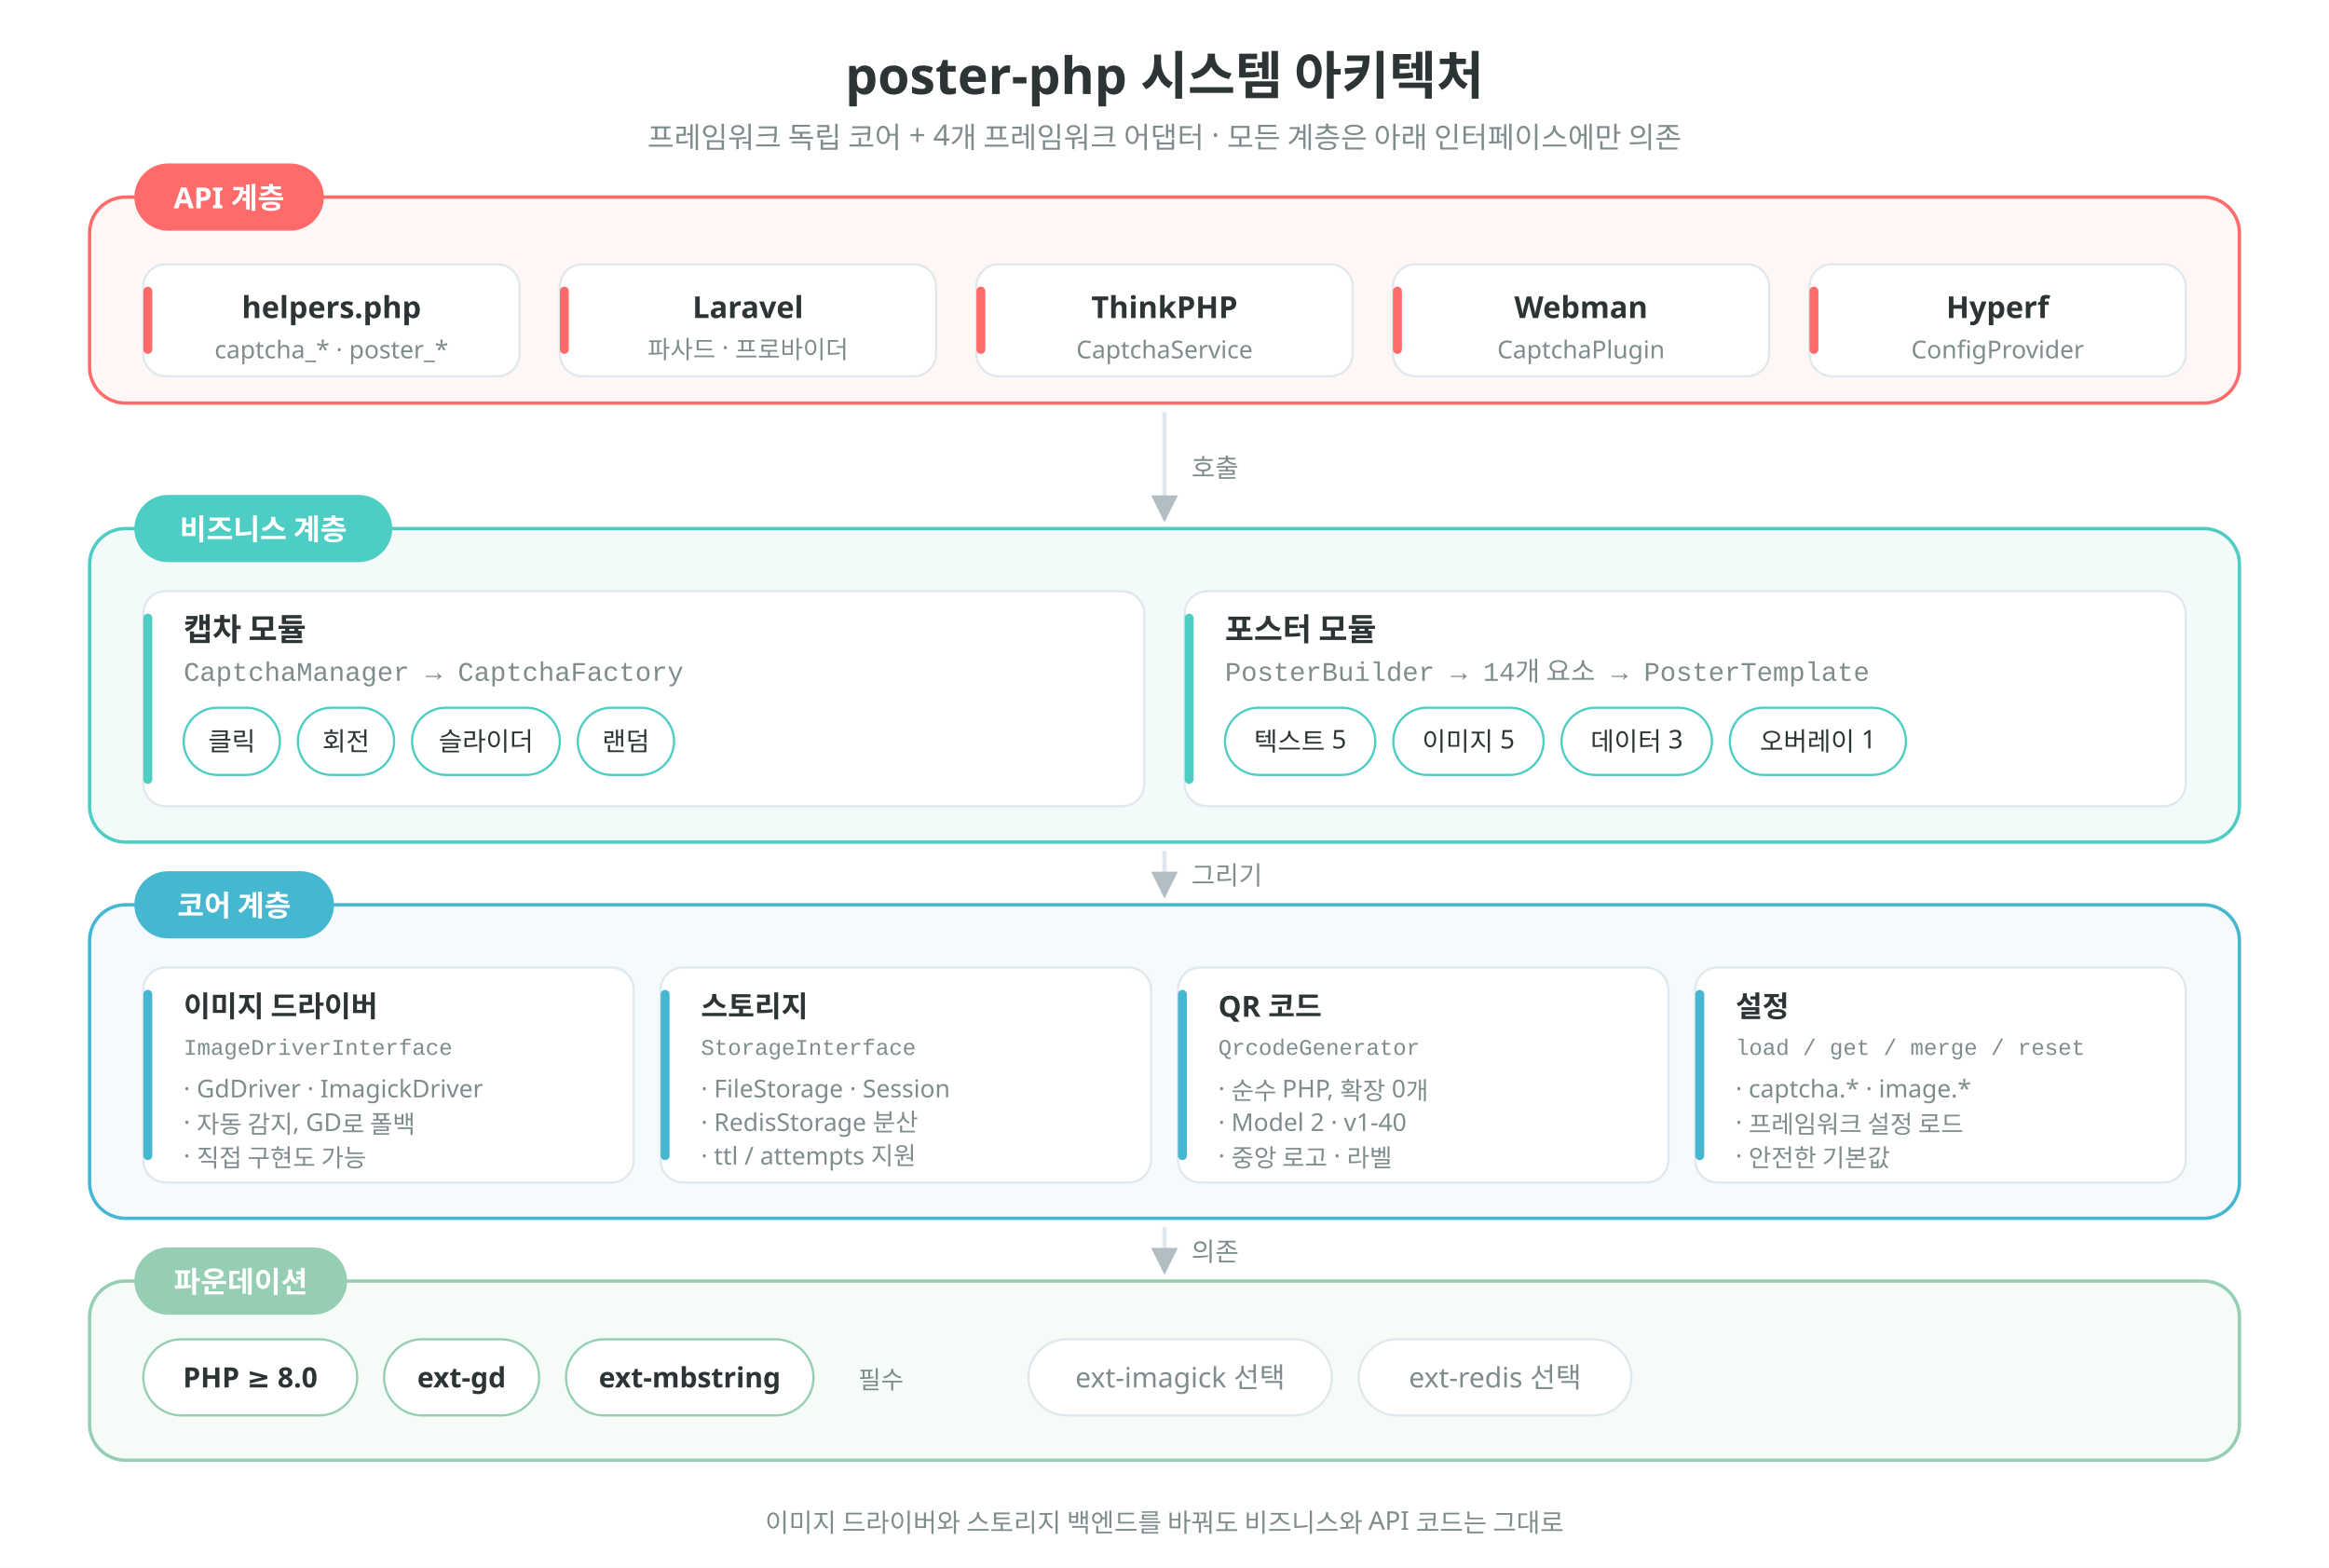
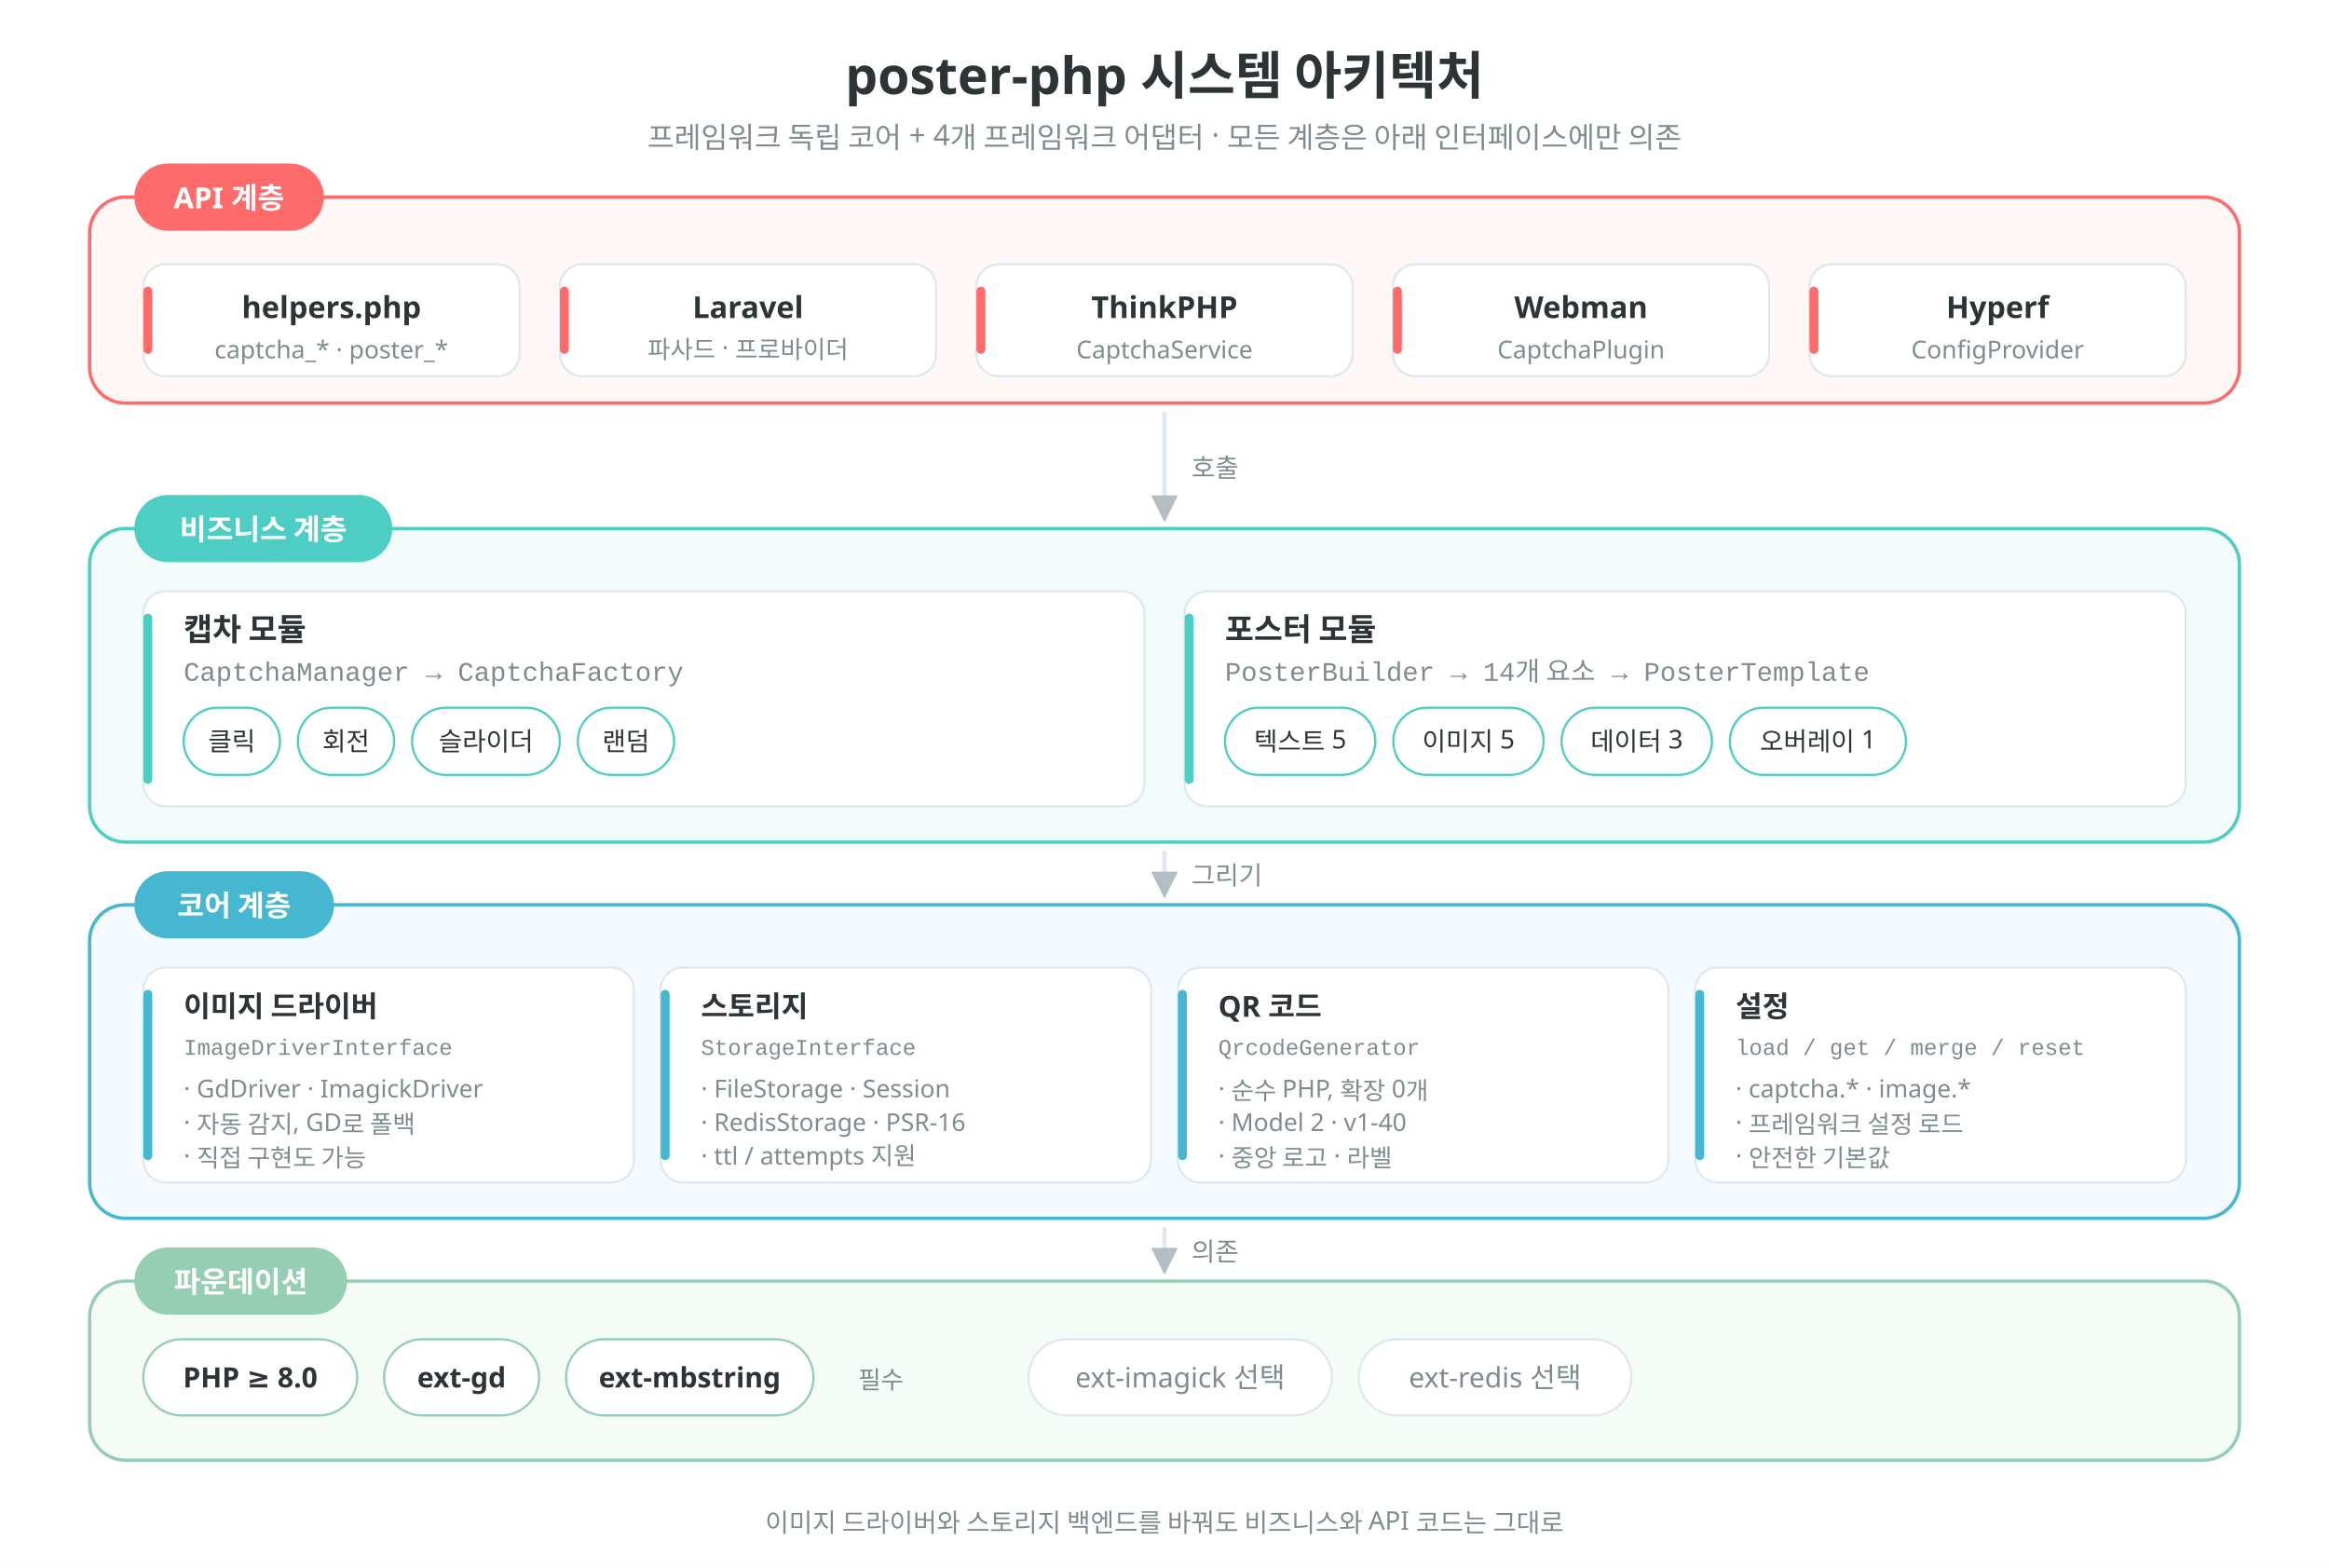
<svg xmlns="http://www.w3.org/2000/svg" viewBox="0 0 1040 700" width="1040" height="700" font-family="'Apple SD Gothic Neo','Malgun Gothic','Noto Sans KR',sans-serif" role="img" aria-label="poster-php 시스템 아키텍처">
  <defs>
    <marker id="arrow" viewBox="0 0 10 10" refX="9" refY="5" markerWidth="6" markerHeight="6" orient="auto">
      <path d="M0 0L10 5L0 10Z" fill="#B2BEC3" />
    </marker>
  </defs>
  <rect width="1040" height="700" fill="#FFFFFF" />
  <text x="520" y="42" font-size="23" fill="#2D3436" font-weight="700" text-anchor="middle">poster-php 시스템 아키텍처</text>
  <text x="520" y="66" font-size="13" fill="#7F8C8D" text-anchor="middle">프레임워크 독립 코어 + 4개 프레임워크 어댑터 · 모든 계층은 아래 인터페이스에만 의존</text>
  <rect x="40" y="88" width="960" height="92" rx="16" fill="#FFF6F6" stroke="#FF6B6B" stroke-width="1.5" />
  <rect x="60" y="73" width="84.6" height="30" rx="15" fill="#FF6B6B" />
  <text x="102.3" y="93" font-size="13" fill="#FFFFFF" font-weight="700" text-anchor="middle">API 계층</text>
  <rect x="64" y="118" width="168" height="50" rx="10" fill="#FFFFFF" stroke="#E1E8ED" stroke-width="1" />
  <rect x="64" y="128" width="4" height="30" rx="2" fill="#FF6B6B" />
  <text x="148" y="142" font-size="13.5" fill="#2D3436" font-weight="600" text-anchor="middle">helpers.php</text>
  <text x="148" y="160" font-size="11" fill="#7F8C8D" text-anchor="middle">captcha_* · poster_*</text>
  <rect x="250" y="118" width="168" height="50" rx="10" fill="#FFFFFF" stroke="#E1E8ED" stroke-width="1" />
  <rect x="250" y="128" width="4" height="30" rx="2" fill="#FF6B6B" />
  <text x="334" y="142" font-size="13.5" fill="#2D3436" font-weight="600" text-anchor="middle">Laravel</text>
  <text x="334" y="160" font-size="11" fill="#7F8C8D" text-anchor="middle">파사드 · 프로바이더</text>
  <rect x="436" y="118" width="168" height="50" rx="10" fill="#FFFFFF" stroke="#E1E8ED" stroke-width="1" />
  <rect x="436" y="128" width="4" height="30" rx="2" fill="#FF6B6B" />
  <text x="520" y="142" font-size="13.5" fill="#2D3436" font-weight="600" text-anchor="middle">ThinkPHP</text>
  <text x="520" y="160" font-size="11" fill="#7F8C8D" text-anchor="middle">CaptchaService</text>
  <rect x="622" y="118" width="168" height="50" rx="10" fill="#FFFFFF" stroke="#E1E8ED" stroke-width="1" />
  <rect x="622" y="128" width="4" height="30" rx="2" fill="#FF6B6B" />
  <text x="706" y="142" font-size="13.5" fill="#2D3436" font-weight="600" text-anchor="middle">Webman</text>
  <text x="706" y="160" font-size="11" fill="#7F8C8D" text-anchor="middle">CaptchaPlugin</text>
  <rect x="808" y="118" width="168" height="50" rx="10" fill="#FFFFFF" stroke="#E1E8ED" stroke-width="1" />
  <rect x="808" y="128" width="4" height="30" rx="2" fill="#FF6B6B" />
  <text x="892" y="142" font-size="13.5" fill="#2D3436" font-weight="600" text-anchor="middle">Hyperf</text>
  <text x="892" y="160" font-size="11" fill="#7F8C8D" text-anchor="middle">ConfigProvider</text>
  <rect x="40" y="236" width="960" height="140" rx="16" fill="#F2FBF9" stroke="#4ECDC4" stroke-width="1.5" />
  <rect x="60" y="221" width="115.15" height="30" rx="15" fill="#4ECDC4" />
  <text x="117.58" y="241" font-size="13" fill="#FFFFFF" font-weight="700" text-anchor="middle">비즈니스 계층</text>
  <rect x="64" y="264" width="447" height="96" rx="10" fill="#FFFFFF" stroke="#E1E8ED" stroke-width="1" />
  <rect x="64" y="274" width="4" height="76" rx="2" fill="#4ECDC4" />
  <text x="82" y="286" font-size="14" fill="#2D3436" font-weight="600">캡차 모듈</text>
  <text x="82" y="304" font-size="12" fill="#7F8C8D" font-family="'SFMono-Regular',Consolas,'Liberation Mono',Menlo,monospace">CaptchaManager → CaptchaFactory</text>
  <rect x="82" y="316" width="43" height="30" rx="15" fill="#FFFFFF" stroke="#4ECDC4" stroke-width="1" />
  <text x="103.5" y="335.14" font-size="11.5" fill="#2D3436" text-anchor="middle">클릭</text>
  <rect x="133" y="316" width="43" height="30" rx="15" fill="#FFFFFF" stroke="#4ECDC4" stroke-width="1" />
  <text x="154.5" y="335.14" font-size="11.5" fill="#2D3436" text-anchor="middle">회전</text>
  <rect x="184" y="316" width="66" height="30" rx="15" fill="#FFFFFF" stroke="#4ECDC4" stroke-width="1" />
  <text x="217" y="335.14" font-size="11.5" fill="#2D3436" text-anchor="middle">슬라이더</text>
  <rect x="258" y="316" width="43" height="30" rx="15" fill="#FFFFFF" stroke="#4ECDC4" stroke-width="1" />
  <text x="279.5" y="335.14" font-size="11.5" fill="#2D3436" text-anchor="middle">랜덤</text>
  <rect x="529" y="264" width="447" height="96" rx="10" fill="#FFFFFF" stroke="#E1E8ED" stroke-width="1" />
  <rect x="529" y="274" width="4" height="76" rx="2" fill="#4ECDC4" />
  <text x="547" y="286" font-size="14" fill="#2D3436" font-weight="600">포스터 모듈</text>
  <text x="547" y="304" font-size="12" fill="#7F8C8D" font-family="'SFMono-Regular',Consolas,'Liberation Mono',Menlo,monospace">PosterBuilder → 14개 요소 → PosterTemplate</text>
  <rect x="547" y="316" width="67.15" height="30" rx="15" fill="#FFFFFF" stroke="#4ECDC4" stroke-width="1" />
  <text x="580.58" y="335.14" font-size="11.5" fill="#2D3436" text-anchor="middle">텍스트 5</text>
  <rect x="622.15" y="316" width="67.15" height="30" rx="15" fill="#FFFFFF" stroke="#4ECDC4" stroke-width="1" />
  <text x="655.73" y="335.14" font-size="11.5" fill="#2D3436" text-anchor="middle">이미지 5</text>
  <rect x="697.3" y="316" width="67.15" height="30" rx="15" fill="#FFFFFF" stroke="#4ECDC4" stroke-width="1" />
  <text x="730.88" y="335.14" font-size="11.5" fill="#2D3436" text-anchor="middle">데이터 3</text>
  <rect x="772.45" y="316" width="78.65" height="30" rx="15" fill="#FFFFFF" stroke="#4ECDC4" stroke-width="1" />
  <text x="811.78" y="335.14" font-size="11.5" fill="#2D3436" text-anchor="middle">오버레이 1</text>
  <rect x="40" y="404" width="960" height="140" rx="16" fill="#F4FAFD" stroke="#45B7D1" stroke-width="1.5" />
  <rect x="60" y="389" width="89.15" height="30" rx="15" fill="#45B7D1" />
  <text x="104.58" y="409" font-size="13" fill="#FFFFFF" font-weight="700" text-anchor="middle">코어 계층</text>
  <rect x="64" y="432" width="219" height="96" rx="10" fill="#FFFFFF" stroke="#E1E8ED" stroke-width="1" />
  <rect x="64" y="442" width="4" height="76" rx="2" fill="#45B7D1" />
  <text x="82" y="454" font-size="13" fill="#2D3436" font-weight="600">이미지 드라이버</text>
  <text x="82" y="471" font-size="10" fill="#7F8C8D" font-family="'SFMono-Regular',Consolas,'Liberation Mono',Menlo,monospace">ImageDriverInterface</text>
  <text x="82" y="490" font-size="11" fill="#7F8C8D">· GdDriver · ImagickDriver</text>
  <text x="82" y="505" font-size="11" fill="#7F8C8D">· 자동 감지, GD로 폴백</text>
  <text x="82" y="520" font-size="11" fill="#7F8C8D">· 직접 구현도 가능</text>
  <rect x="295" y="432" width="219" height="96" rx="10" fill="#FFFFFF" stroke="#E1E8ED" stroke-width="1" />
  <rect x="295" y="442" width="4" height="76" rx="2" fill="#45B7D1" />
  <text x="313" y="454" font-size="13" fill="#2D3436" font-weight="600">스토리지</text>
  <text x="313" y="471" font-size="10" fill="#7F8C8D" font-family="'SFMono-Regular',Consolas,'Liberation Mono',Menlo,monospace">StorageInterface</text>
  <text x="313" y="490" font-size="11" fill="#7F8C8D">· FileStorage · Session</text>
-   <text x="313" y="505" font-size="11" fill="#7F8C8D">· RedisStorage 분산</text>
+   <text x="313" y="505" font-size="11" fill="#7F8C8D">· RedisStorage · PSR-16</text>
  <text x="313" y="520" font-size="11" fill="#7F8C8D">· ttl / attempts 지원</text>
  <rect x="526" y="432" width="219" height="96" rx="10" fill="#FFFFFF" stroke="#E1E8ED" stroke-width="1" />
  <rect x="526" y="442" width="4" height="76" rx="2" fill="#45B7D1" />
  <text x="544" y="454" font-size="13" fill="#2D3436" font-weight="600">QR 코드</text>
  <text x="544" y="471" font-size="10" fill="#7F8C8D" font-family="'SFMono-Regular',Consolas,'Liberation Mono',Menlo,monospace">QrcodeGenerator</text>
  <text x="544" y="490" font-size="11" fill="#7F8C8D">· 순수 PHP, 확장 0개</text>
  <text x="544" y="505" font-size="11" fill="#7F8C8D">· Model 2 · v1-40</text>
  <text x="544" y="520" font-size="11" fill="#7F8C8D">· 중앙 로고 · 라벨</text>
  <rect x="757" y="432" width="219" height="96" rx="10" fill="#FFFFFF" stroke="#E1E8ED" stroke-width="1" />
  <rect x="757" y="442" width="4" height="76" rx="2" fill="#45B7D1" />
  <text x="775" y="454" font-size="13" fill="#2D3436" font-weight="600">설정</text>
  <text x="775" y="471" font-size="10" fill="#7F8C8D" font-family="'SFMono-Regular',Consolas,'Liberation Mono',Menlo,monospace">load / get / merge / reset</text>
  <text x="775" y="490" font-size="11" fill="#7F8C8D">· captcha.* · image.*</text>
  <text x="775" y="505" font-size="11" fill="#7F8C8D">· 프레임워크 설정 로드</text>
  <text x="775" y="520" font-size="11" fill="#7F8C8D">· 안전한 기본값</text>
  <rect x="40" y="572" width="960" height="80" rx="16" fill="#F5FBF7" stroke="#96CEB4" stroke-width="1.5" />
  <rect x="60" y="557" width="95" height="30" rx="15" fill="#96CEB4" />
  <text x="107.5" y="577" font-size="13" fill="#FFFFFF" font-weight="700" text-anchor="middle">파운데이션</text>
  <rect x="64" y="598" width="95.5" height="34" rx="17" fill="#FFFFFF" stroke="#96CEB4" stroke-width="1" />
  <text x="111.75" y="619.5" font-size="12.5" fill="#2D3436" font-weight="600" text-anchor="middle">PHP ≥ 8.0</text>
  <rect x="171.5" y="598" width="69.25" height="34" rx="17" fill="#FFFFFF" stroke="#96CEB4" stroke-width="1" />
  <text x="206.13" y="619.5" font-size="12.5" fill="#2D3436" font-weight="600" text-anchor="middle">ext-gd</text>
  <rect x="252.75" y="598" width="110.5" height="34" rx="17" fill="#FFFFFF" stroke="#96CEB4" stroke-width="1" />
  <text x="308" y="619.5" font-size="12.5" fill="#2D3436" font-weight="600" text-anchor="middle">ext-mbstring</text>
  <text x="383.25" y="620" font-size="11" fill="#7F8C8D">필수</text>
  <rect x="459.25" y="598" width="135.5" height="34" rx="17" fill="#FFFFFF" stroke="#E1E8ED" stroke-width="1" />
  <text x="527" y="619.5" font-size="12.5" fill="#7F8C8D" text-anchor="middle">ext-imagick 선택</text>
  <rect x="606.75" y="598" width="121.75" height="34" rx="17" fill="#FFFFFF" stroke="#E1E8ED" stroke-width="1" />
  <text x="667.63" y="619.5" font-size="12.5" fill="#7F8C8D" text-anchor="middle">ext-redis 선택</text>
  <line x1="520" y1="184" x2="520" y2="232" stroke="#E1E8ED" stroke-width="2" marker-end="url(#arrow)" />
  <text x="532" y="213" font-size="11.5" fill="#7F8C8D">호출</text>
  <line x1="520" y1="380" x2="520" y2="400" stroke="#E1E8ED" stroke-width="2" marker-end="url(#arrow)" />
  <text x="532" y="395" font-size="11.5" fill="#7F8C8D">그리기</text>
  <line x1="520" y1="548" x2="520" y2="568" stroke="#E1E8ED" stroke-width="2" marker-end="url(#arrow)" />
  <text x="532" y="563" font-size="11.5" fill="#7F8C8D">의존</text>
  <text x="520" y="684" font-size="11.5" fill="#7F8C8D" text-anchor="middle">이미지 드라이버와 스토리지 백엔드를 바꿔도 비즈니스와 API 코드는 그대로</text>
</svg>
